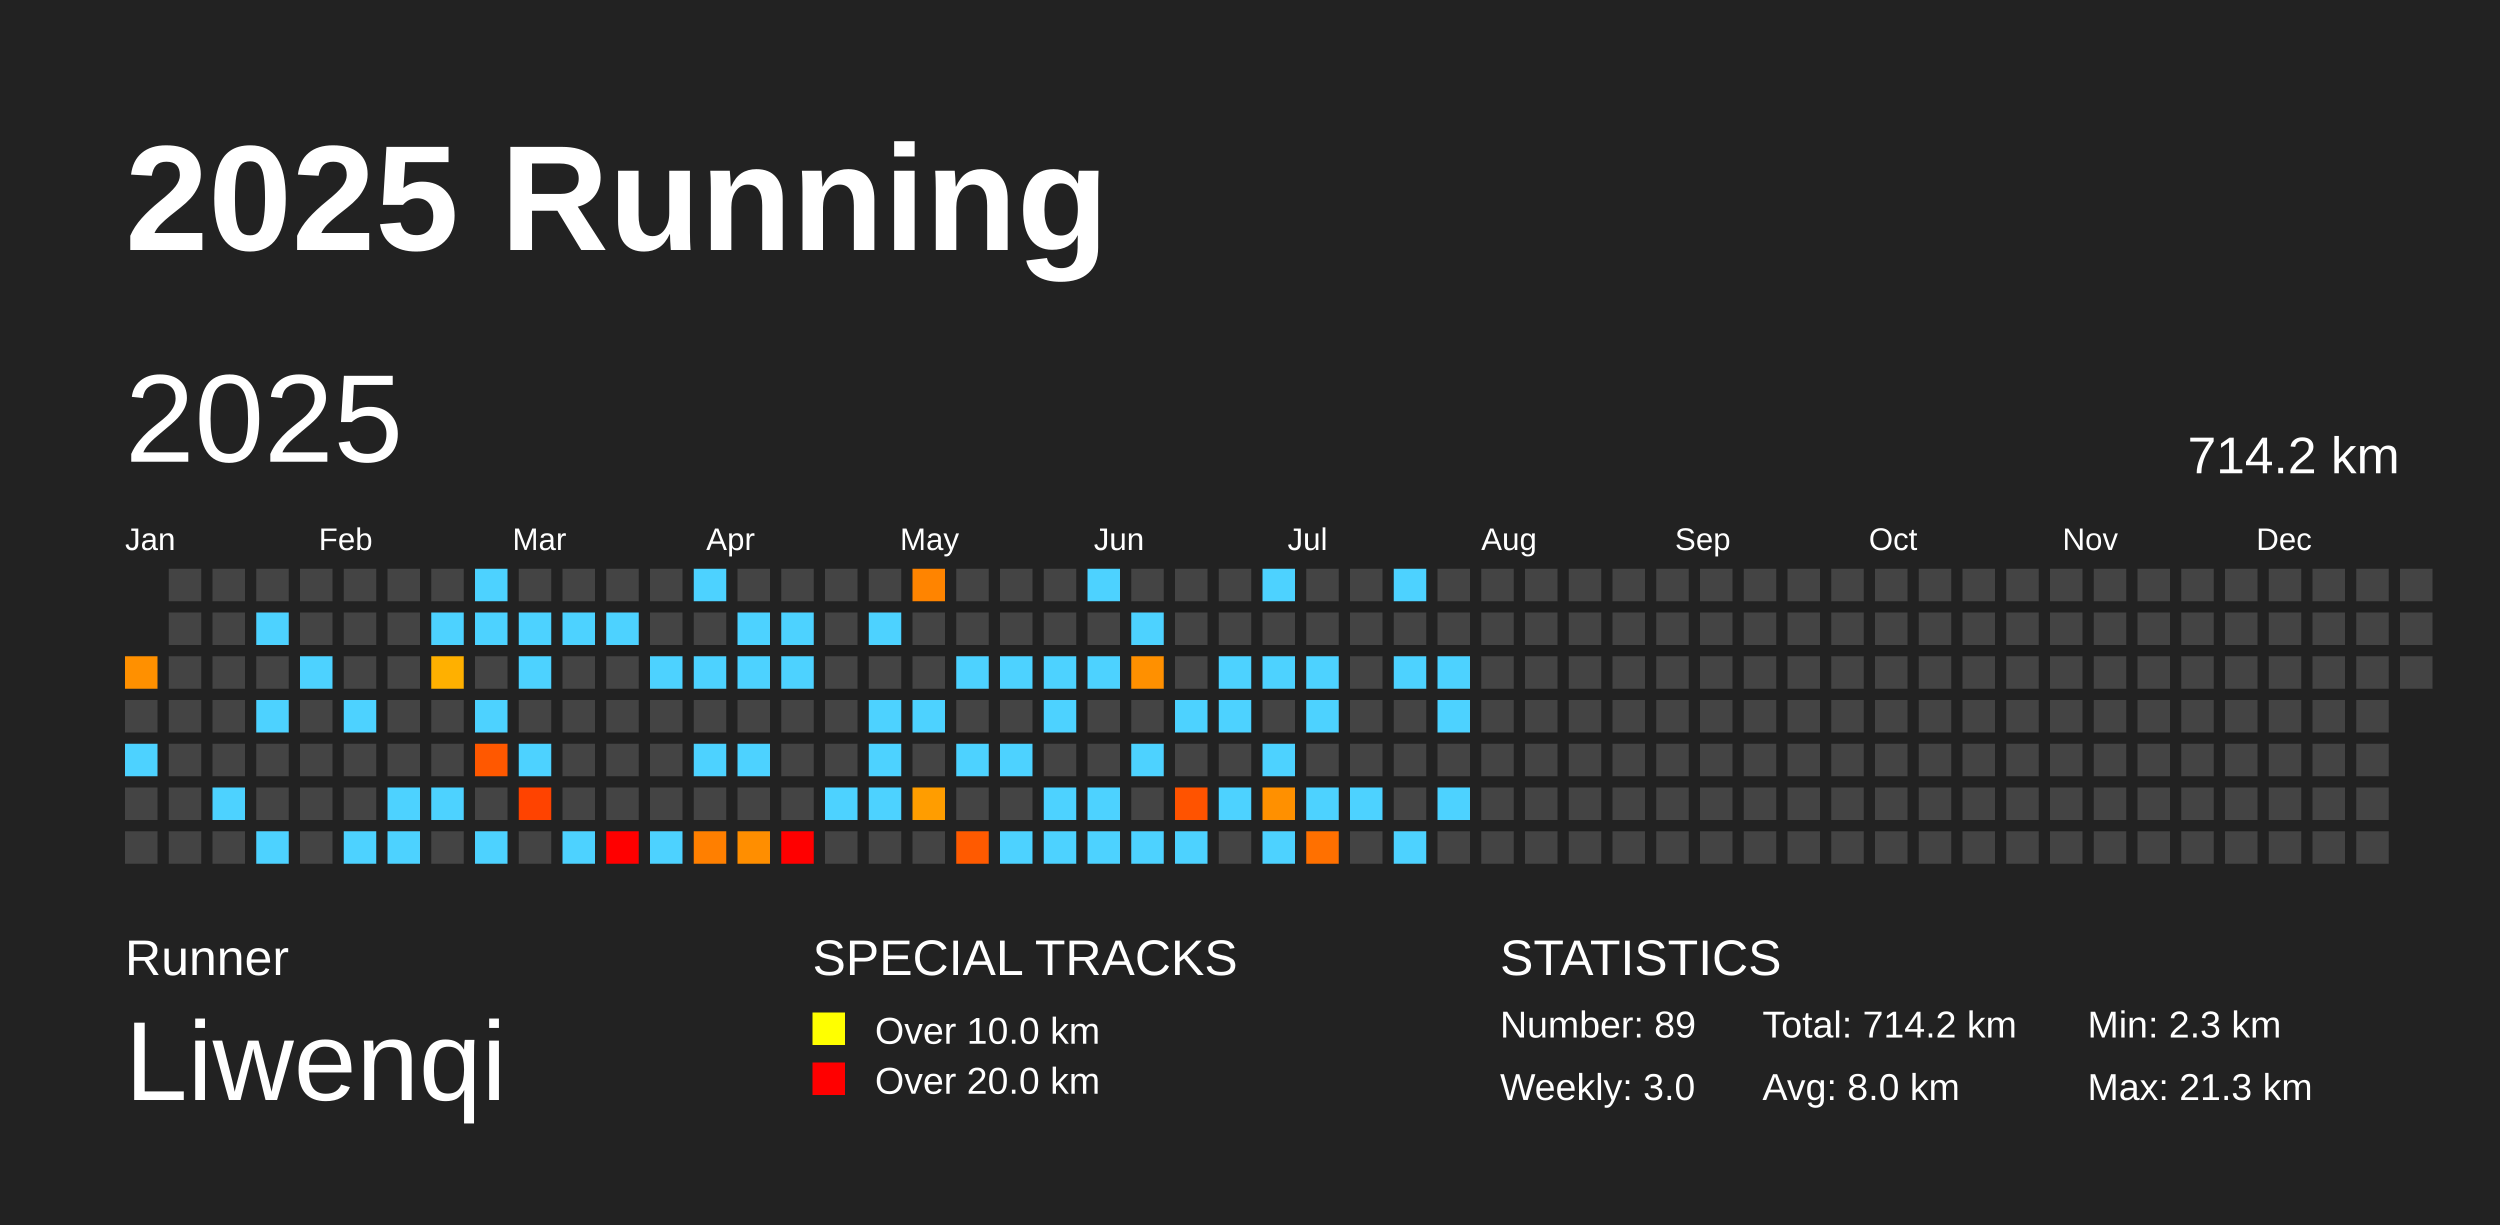
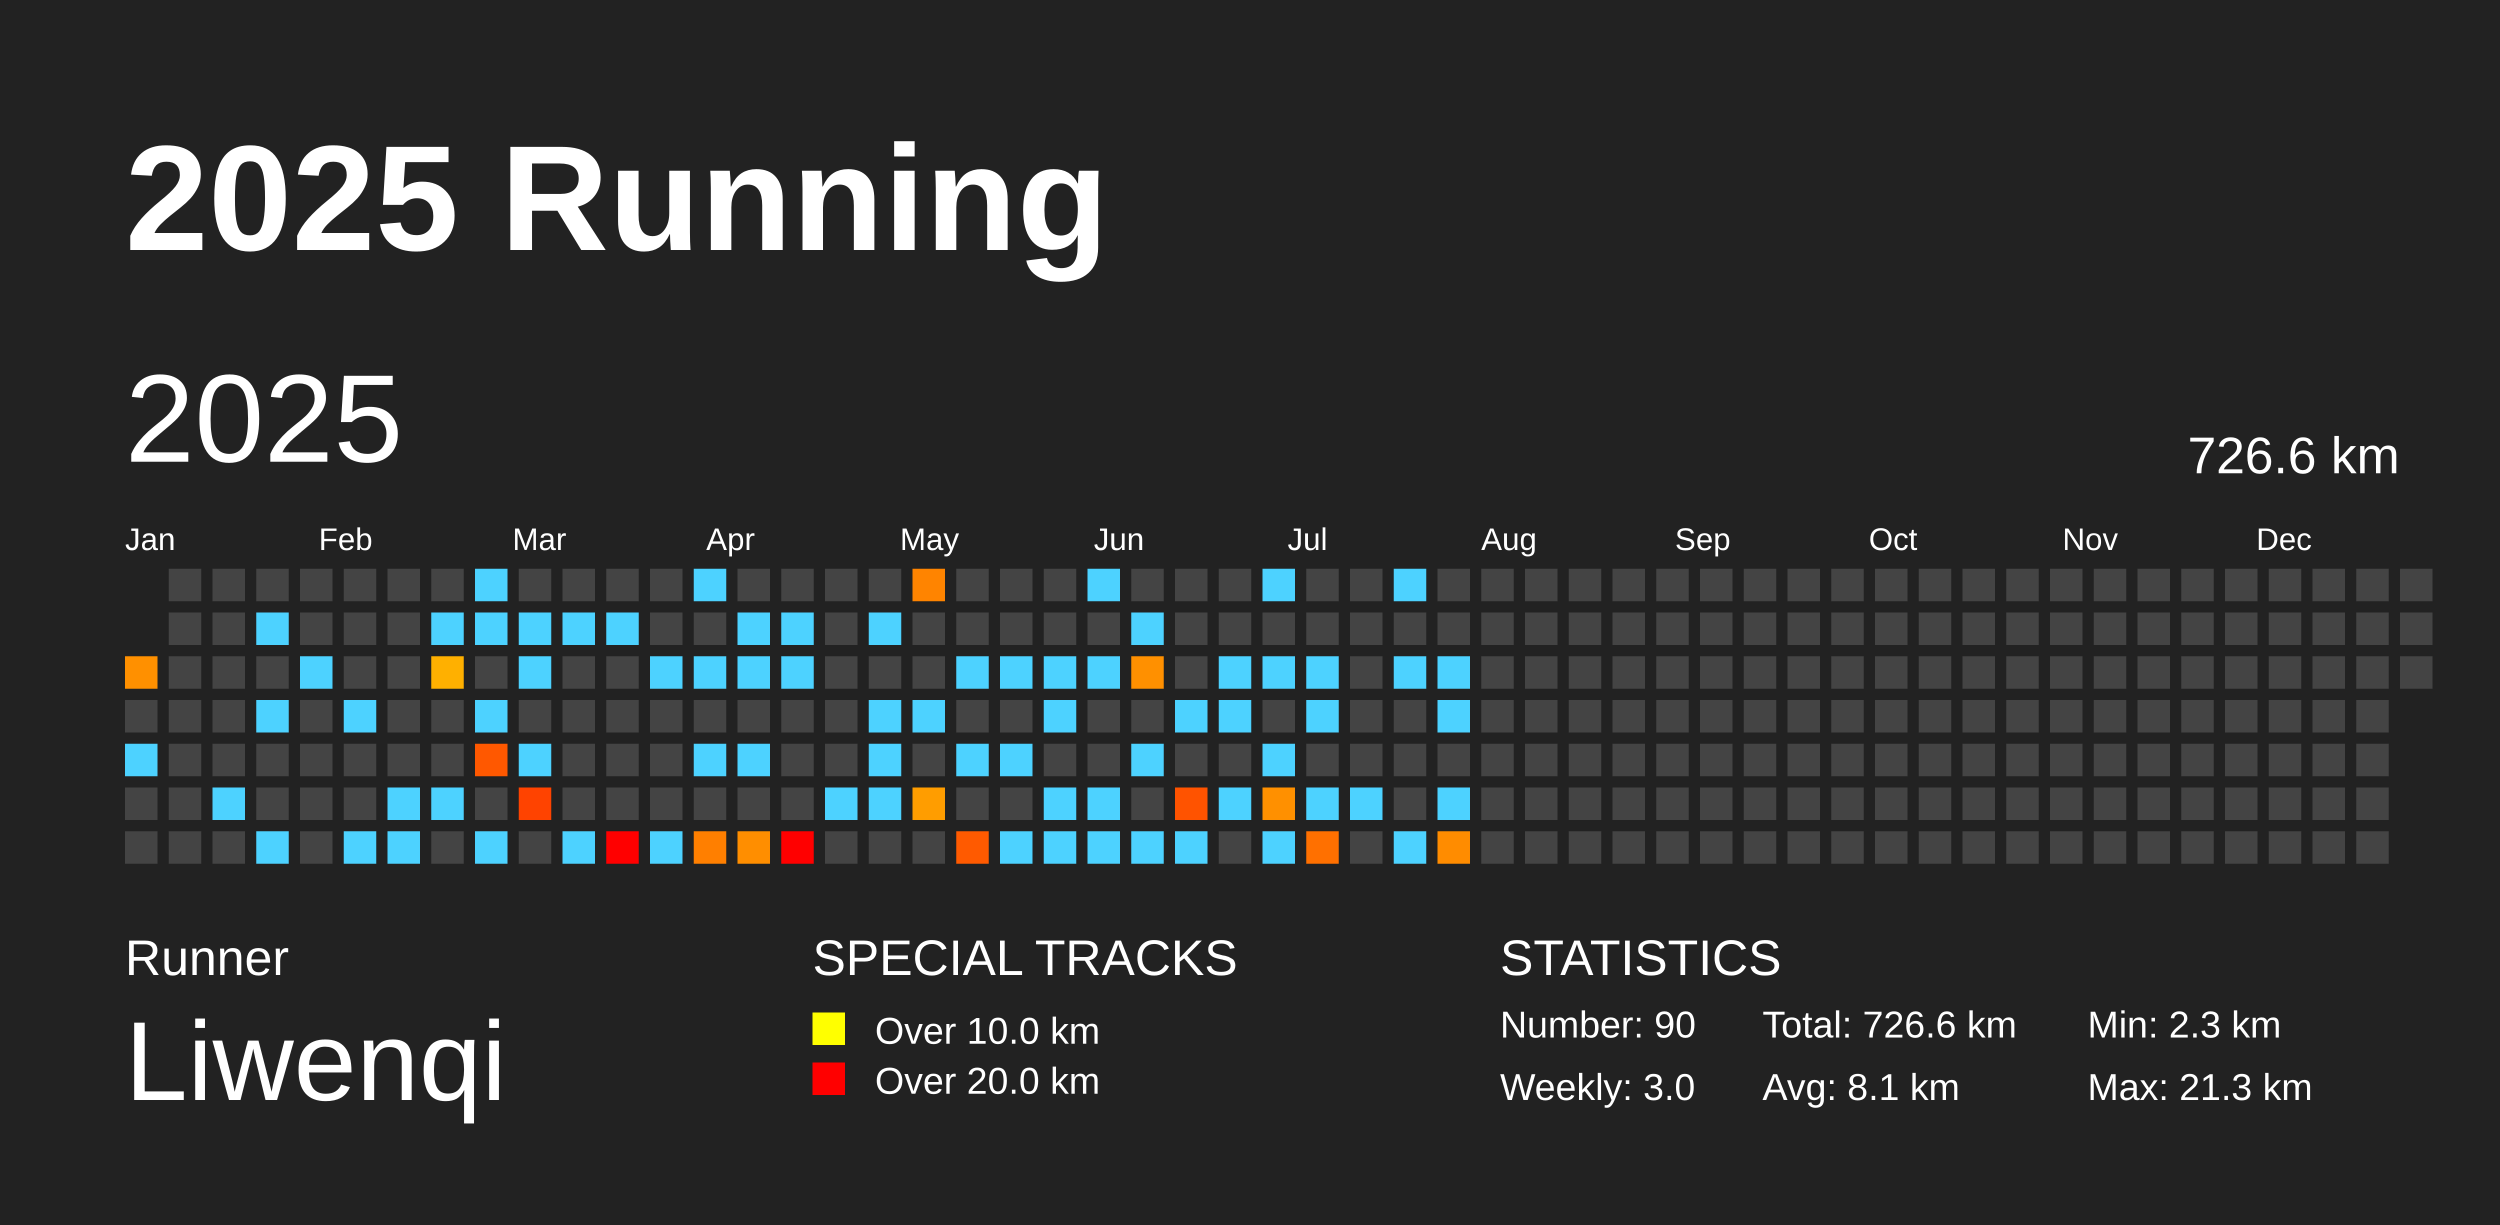
<svg xmlns="http://www.w3.org/2000/svg" baseProfile="full" height="98mm" version="1.1" viewBox="0,0,200,98" width="200mm">
  <defs />
  <rect fill="#222222" height="98" width="200" x="0" y="0" />
  <text fill="#FFFFFF" style="font-size:12px; font-family:Arial; font-weight:bold;" x="10" y="20">2025 Running</text>
  <text fill="#FFFFFF" style="font-size:4px; font-family:Arial" x="10" y="78">Runner</text>
  <text fill="#FFFFFF" style="font-size:9px; font-family:Arial" x="10" y="88">Liwenqi</text>
  <text fill="#FFFFFF" style="font-size:4px; font-family:Arial" x="65" y="78">SPECIAL TRACKS</text>
  <rect fill="yellow" height="2.6" width="2.6" x="65" y="81" />
  <text fill="#FFFFFF" style="font-size:3px; font-family:Arial" x="70" y="83.5">Over 10.0 km</text>
  <rect fill="red" height="2.6" width="2.6" x="65" y="85" />
  <text fill="#FFFFFF" style="font-size:3px; font-family:Arial" x="70" y="87.5">Over 20.0 km</text>
  <text fill="#FFFFFF" style="font-size:4px; font-family:Arial" x="120" y="78">STATISTICS</text>
-   <text fill="#FFFFFF" style="font-size:3px; font-family:Arial" x="120" y="83">Number: 89</text>
+   <text fill="#FFFFFF" style="font-size:3px; font-family:Arial" x="120" y="83">Number: 90</text>
  <text fill="#FFFFFF" style="font-size:3px; font-family:Arial" x="120" y="88">Weekly: 3.0</text>
-   <text fill="#FFFFFF" style="font-size:3px; font-family:Arial" x="141" y="83">Total: 714.2 km</text>
-   <text fill="#FFFFFF" style="font-size:3px; font-family:Arial" x="141" y="88">Avg: 8.0 km</text>
+   <text fill="#FFFFFF" style="font-size:3px; font-family:Arial" x="141" y="83">Total: 726.6 km</text>
+   <text fill="#FFFFFF" style="font-size:3px; font-family:Arial" x="141" y="88">Avg: 8.1 km</text>
  <text fill="#FFFFFF" style="font-size:3px; font-family:Arial" x="167" y="83">Min: 2.3 km</text>
  <text fill="#FFFFFF" style="font-size:3px; font-family:Arial" x="167" y="88">Max: 21.3 km</text>
  <text dominant-baseline="hanging" fill="#FFFFFF" style="font-size:10.0px; font-family:Arial;" x="10" y="30">2025</text>
-   <text dominant-baseline="hanging" fill="#FFFFFF" style="font-size:4.125px; font-family:Arial;" x="175" y="35">714.2 km</text>
+   <text dominant-baseline="hanging" fill="#FFFFFF" style="font-size:4.125px; font-family:Arial;" x="175" y="35">726.6 km</text>
  <text fill="#FFFFFF" style="font-size:2.5px; font-family:Arial" x="10.0" y="44">Jan</text>
  <text fill="#FFFFFF" style="font-size:2.5px; font-family:Arial" x="25.5" y="44">Feb</text>
  <text fill="#FFFFFF" style="font-size:2.5px; font-family:Arial" x="41.0" y="44">Mar</text>
  <text fill="#FFFFFF" style="font-size:2.5px; font-family:Arial" x="56.5" y="44">Apr</text>
  <text fill="#FFFFFF" style="font-size:2.5px; font-family:Arial" x="72.0" y="44">May</text>
  <text fill="#FFFFFF" style="font-size:2.5px; font-family:Arial" x="87.5" y="44">Jun</text>
  <text fill="#FFFFFF" style="font-size:2.5px; font-family:Arial" x="103.0" y="44">Jul</text>
  <text fill="#FFFFFF" style="font-size:2.5px; font-family:Arial" x="118.5" y="44">Aug</text>
  <text fill="#FFFFFF" style="font-size:2.5px; font-family:Arial" x="134.0" y="44">Sep</text>
  <text fill="#FFFFFF" style="font-size:2.5px; font-family:Arial" x="149.5" y="44">Oct</text>
  <text fill="#FFFFFF" style="font-size:2.5px; font-family:Arial" x="165.0" y="44">Nov</text>
  <text fill="#FFFFFF" style="font-size:2.5px; font-family:Arial" x="180.5" y="44">Dec</text>
  <rect fill="#ff9000" height="2.6" width="2.6" x="10.0" y="52.5" />
  <rect fill="#444444" height="2.6" width="2.6" x="10.0" y="56.0" />
  <rect fill="#4dd2ff" height="2.6" width="2.6" x="10.0" y="59.5" />
  <rect fill="#444444" height="2.6" width="2.6" x="10.0" y="63.0" />
  <rect fill="#444444" height="2.6" width="2.6" x="10.0" y="66.5" />
  <rect fill="#444444" height="2.6" width="2.6" x="13.5" y="45.5" />
  <rect fill="#444444" height="2.6" width="2.6" x="13.5" y="49.0" />
  <rect fill="#444444" height="2.6" width="2.6" x="13.5" y="52.5" />
  <rect fill="#444444" height="2.6" width="2.6" x="13.5" y="56.0" />
  <rect fill="#444444" height="2.6" width="2.6" x="13.5" y="59.5" />
  <rect fill="#444444" height="2.6" width="2.6" x="13.5" y="63.0" />
  <rect fill="#444444" height="2.6" width="2.6" x="13.5" y="66.5" />
  <rect fill="#444444" height="2.6" width="2.6" x="17.0" y="45.5" />
  <rect fill="#444444" height="2.6" width="2.6" x="17.0" y="49.0" />
  <rect fill="#444444" height="2.6" width="2.6" x="17.0" y="52.5" />
  <rect fill="#444444" height="2.6" width="2.6" x="17.0" y="56.0" />
  <rect fill="#444444" height="2.6" width="2.6" x="17.0" y="59.5" />
  <rect fill="#4dd2ff" height="2.6" width="2.6" x="17.0" y="63.0" />
  <rect fill="#444444" height="2.6" width="2.6" x="17.0" y="66.5" />
  <rect fill="#444444" height="2.6" width="2.6" x="20.5" y="45.5" />
  <rect fill="#4dd2ff" height="2.6" width="2.6" x="20.5" y="49.0" />
  <rect fill="#444444" height="2.6" width="2.6" x="20.5" y="52.5" />
  <rect fill="#4dd2ff" height="2.6" width="2.6" x="20.5" y="56.0" />
  <rect fill="#444444" height="2.6" width="2.6" x="20.5" y="59.5" />
  <rect fill="#444444" height="2.6" width="2.6" x="20.5" y="63.0" />
  <rect fill="#4dd2ff" height="2.6" width="2.6" x="20.5" y="66.5" />
  <rect fill="#444444" height="2.6" width="2.6" x="24.0" y="45.5" />
  <rect fill="#444444" height="2.6" width="2.6" x="24.0" y="49.0" />
  <rect fill="#4dd2ff" height="2.6" width="2.6" x="24.0" y="52.5" />
  <rect fill="#444444" height="2.6" width="2.6" x="24.0" y="56.0" />
  <rect fill="#444444" height="2.6" width="2.6" x="24.0" y="59.5" />
  <rect fill="#444444" height="2.6" width="2.6" x="24.0" y="63.0" />
  <rect fill="#444444" height="2.6" width="2.6" x="24.0" y="66.5" />
  <rect fill="#444444" height="2.6" width="2.6" x="27.5" y="45.5" />
  <rect fill="#444444" height="2.6" width="2.6" x="27.5" y="49.0" />
  <rect fill="#444444" height="2.6" width="2.6" x="27.5" y="52.5" />
  <rect fill="#4dd2ff" height="2.6" width="2.6" x="27.5" y="56.0" />
  <rect fill="#444444" height="2.6" width="2.6" x="27.5" y="59.5" />
  <rect fill="#444444" height="2.6" width="2.6" x="27.5" y="63.0" />
  <rect fill="#4dd2ff" height="2.6" width="2.6" x="27.5" y="66.5" />
  <rect fill="#444444" height="2.6" width="2.6" x="31.0" y="45.5" />
  <rect fill="#444444" height="2.6" width="2.6" x="31.0" y="49.0" />
  <rect fill="#444444" height="2.6" width="2.6" x="31.0" y="52.5" />
  <rect fill="#444444" height="2.6" width="2.6" x="31.0" y="56.0" />
  <rect fill="#444444" height="2.6" width="2.6" x="31.0" y="59.5" />
  <rect fill="#4dd2ff" height="2.6" width="2.6" x="31.0" y="63.0" />
  <rect fill="#4dd2ff" height="2.6" width="2.6" x="31.0" y="66.5" />
  <rect fill="#444444" height="2.6" width="2.6" x="34.5" y="45.5" />
  <rect fill="#4dd2ff" height="2.6" width="2.6" x="34.5" y="49.0" />
  <rect fill="#ffb000" height="2.6" width="2.6" x="34.5" y="52.5" />
  <rect fill="#444444" height="2.6" width="2.6" x="34.5" y="56.0" />
  <rect fill="#444444" height="2.6" width="2.6" x="34.5" y="59.5" />
  <rect fill="#4dd2ff" height="2.6" width="2.6" x="34.5" y="63.0" />
  <rect fill="#444444" height="2.6" width="2.6" x="34.5" y="66.5" />
  <rect fill="#4dd2ff" height="2.6" width="2.6" x="38.0" y="45.5" />
  <rect fill="#4dd2ff" height="2.6" width="2.6" x="38.0" y="49.0" />
  <rect fill="#444444" height="2.6" width="2.6" x="38.0" y="52.5" />
  <rect fill="#4dd2ff" height="2.6" width="2.6" x="38.0" y="56.0" />
  <rect fill="#ff5800" height="2.6" width="2.6" x="38.0" y="59.5" />
  <rect fill="#444444" height="2.6" width="2.6" x="38.0" y="63.0" />
  <rect fill="#4dd2ff" height="2.6" width="2.6" x="38.0" y="66.5" />
  <rect fill="#444444" height="2.6" width="2.6" x="41.5" y="45.5" />
  <rect fill="#4dd2ff" height="2.6" width="2.6" x="41.5" y="49.0" />
  <rect fill="#4dd2ff" height="2.6" width="2.6" x="41.5" y="52.5" />
  <rect fill="#444444" height="2.6" width="2.6" x="41.5" y="56.0" />
  <rect fill="#4dd2ff" height="2.6" width="2.6" x="41.5" y="59.5" />
  <rect fill="#ff4300" height="2.6" width="2.6" x="41.5" y="63.0" />
  <rect fill="#444444" height="2.6" width="2.6" x="41.5" y="66.5" />
  <rect fill="#444444" height="2.6" width="2.6" x="45.0" y="45.5" />
  <rect fill="#4dd2ff" height="2.6" width="2.6" x="45.0" y="49.0" />
  <rect fill="#444444" height="2.6" width="2.6" x="45.0" y="52.5" />
  <rect fill="#444444" height="2.6" width="2.6" x="45.0" y="56.0" />
  <rect fill="#444444" height="2.6" width="2.6" x="45.0" y="59.5" />
  <rect fill="#444444" height="2.6" width="2.6" x="45.0" y="63.0" />
  <rect fill="#4dd2ff" height="2.6" width="2.6" x="45.0" y="66.5" />
  <rect fill="#444444" height="2.6" width="2.6" x="48.5" y="45.5" />
  <rect fill="#4dd2ff" height="2.6" width="2.6" x="48.5" y="49.0" />
  <rect fill="#444444" height="2.6" width="2.6" x="48.5" y="52.5" />
  <rect fill="#444444" height="2.6" width="2.6" x="48.5" y="56.0" />
  <rect fill="#444444" height="2.6" width="2.6" x="48.5" y="59.5" />
  <rect fill="#444444" height="2.6" width="2.6" x="48.5" y="63.0" />
  <rect fill="red" height="2.6" width="2.6" x="48.5" y="66.5" />
  <rect fill="#444444" height="2.6" width="2.6" x="52.0" y="45.5" />
  <rect fill="#444444" height="2.6" width="2.6" x="52.0" y="49.0" />
  <rect fill="#4dd2ff" height="2.6" width="2.6" x="52.0" y="52.5" />
  <rect fill="#444444" height="2.6" width="2.6" x="52.0" y="56.0" />
  <rect fill="#444444" height="2.6" width="2.6" x="52.0" y="59.5" />
  <rect fill="#444444" height="2.6" width="2.6" x="52.0" y="63.0" />
  <rect fill="#4dd2ff" height="2.6" width="2.6" x="52.0" y="66.5" />
  <rect fill="#4dd2ff" height="2.6" width="2.6" x="55.5" y="45.5" />
  <rect fill="#444444" height="2.6" width="2.6" x="55.5" y="49.0" />
  <rect fill="#4dd2ff" height="2.6" width="2.6" x="55.5" y="52.5" />
  <rect fill="#444444" height="2.6" width="2.6" x="55.5" y="56.0" />
  <rect fill="#4dd2ff" height="2.6" width="2.6" x="55.5" y="59.5" />
  <rect fill="#444444" height="2.6" width="2.6" x="55.5" y="63.0" />
  <rect fill="#ff7f00" height="2.6" width="2.6" x="55.5" y="66.5" />
  <rect fill="#444444" height="2.6" width="2.6" x="59.0" y="45.5" />
  <rect fill="#4dd2ff" height="2.6" width="2.6" x="59.0" y="49.0" />
  <rect fill="#4dd2ff" height="2.6" width="2.6" x="59.0" y="52.5" />
  <rect fill="#444444" height="2.6" width="2.6" x="59.0" y="56.0" />
  <rect fill="#4dd2ff" height="2.6" width="2.6" x="59.0" y="59.5" />
  <rect fill="#444444" height="2.6" width="2.6" x="59.0" y="63.0" />
  <rect fill="#ff8e00" height="2.6" width="2.6" x="59.0" y="66.5" />
  <rect fill="#444444" height="2.6" width="2.6" x="62.5" y="45.5" />
  <rect fill="#4dd2ff" height="2.6" width="2.6" x="62.5" y="49.0" />
  <rect fill="#4dd2ff" height="2.6" width="2.6" x="62.5" y="52.5" />
  <rect fill="#444444" height="2.6" width="2.6" x="62.5" y="56.0" />
  <rect fill="#444444" height="2.6" width="2.6" x="62.5" y="59.5" />
  <rect fill="#444444" height="2.6" width="2.6" x="62.5" y="63.0" />
  <rect fill="red" height="2.6" width="2.6" x="62.5" y="66.5" />
  <rect fill="#444444" height="2.6" width="2.6" x="66.0" y="45.5" />
  <rect fill="#444444" height="2.6" width="2.6" x="66.0" y="49.0" />
  <rect fill="#444444" height="2.6" width="2.6" x="66.0" y="52.5" />
  <rect fill="#444444" height="2.6" width="2.6" x="66.0" y="56.0" />
  <rect fill="#444444" height="2.6" width="2.6" x="66.0" y="59.5" />
  <rect fill="#4dd2ff" height="2.6" width="2.6" x="66.0" y="63.0" />
  <rect fill="#444444" height="2.6" width="2.6" x="66.0" y="66.5" />
  <rect fill="#444444" height="2.6" width="2.6" x="69.5" y="45.5" />
  <rect fill="#4dd2ff" height="2.6" width="2.6" x="69.5" y="49.0" />
  <rect fill="#444444" height="2.6" width="2.6" x="69.5" y="52.5" />
  <rect fill="#4dd2ff" height="2.6" width="2.6" x="69.5" y="56.0" />
  <rect fill="#4dd2ff" height="2.6" width="2.6" x="69.5" y="59.5" />
  <rect fill="#4dd2ff" height="2.6" width="2.6" x="69.5" y="63.0" />
  <rect fill="#444444" height="2.6" width="2.6" x="69.5" y="66.5" />
  <rect fill="#ff8400" height="2.6" width="2.6" x="73.0" y="45.5" />
  <rect fill="#444444" height="2.6" width="2.6" x="73.0" y="49.0" />
  <rect fill="#444444" height="2.6" width="2.6" x="73.0" y="52.5" />
  <rect fill="#4dd2ff" height="2.6" width="2.6" x="73.0" y="56.0" />
  <rect fill="#444444" height="2.6" width="2.6" x="73.0" y="59.5" />
  <rect fill="#ff9d00" height="2.6" width="2.6" x="73.0" y="63.0" />
  <rect fill="#444444" height="2.6" width="2.6" x="73.0" y="66.5" />
  <rect fill="#444444" height="2.6" width="2.6" x="76.5" y="45.5" />
  <rect fill="#444444" height="2.6" width="2.6" x="76.5" y="49.0" />
  <rect fill="#4dd2ff" height="2.6" width="2.6" x="76.5" y="52.5" />
  <rect fill="#444444" height="2.6" width="2.6" x="76.5" y="56.0" />
  <rect fill="#4dd2ff" height="2.6" width="2.6" x="76.5" y="59.5" />
  <rect fill="#444444" height="2.6" width="2.6" x="76.5" y="63.0" />
  <rect fill="#ff5a00" height="2.6" width="2.6" x="76.5" y="66.5" />
  <rect fill="#444444" height="2.6" width="2.6" x="80.0" y="45.5" />
  <rect fill="#444444" height="2.6" width="2.6" x="80.0" y="49.0" />
  <rect fill="#4dd2ff" height="2.6" width="2.6" x="80.0" y="52.5" />
  <rect fill="#444444" height="2.6" width="2.6" x="80.0" y="56.0" />
  <rect fill="#4dd2ff" height="2.6" width="2.6" x="80.0" y="59.5" />
  <rect fill="#444444" height="2.6" width="2.6" x="80.0" y="63.0" />
  <rect fill="#4dd2ff" height="2.6" width="2.6" x="80.0" y="66.5" />
  <rect fill="#444444" height="2.6" width="2.6" x="83.5" y="45.5" />
  <rect fill="#444444" height="2.6" width="2.6" x="83.5" y="49.0" />
  <rect fill="#4dd2ff" height="2.6" width="2.6" x="83.5" y="52.5" />
  <rect fill="#4dd2ff" height="2.6" width="2.6" x="83.5" y="56.0" />
  <rect fill="#444444" height="2.6" width="2.6" x="83.5" y="59.5" />
  <rect fill="#4dd2ff" height="2.6" width="2.6" x="83.5" y="63.0" />
  <rect fill="#4dd2ff" height="2.6" width="2.6" x="83.5" y="66.5" />
  <rect fill="#4dd2ff" height="2.6" width="2.6" x="87.0" y="45.5" />
  <rect fill="#444444" height="2.6" width="2.6" x="87.0" y="49.0" />
  <rect fill="#4dd2ff" height="2.6" width="2.6" x="87.0" y="52.5" />
  <rect fill="#444444" height="2.6" width="2.6" x="87.0" y="56.0" />
  <rect fill="#444444" height="2.6" width="2.6" x="87.0" y="59.5" />
  <rect fill="#4dd2ff" height="2.6" width="2.6" x="87.0" y="63.0" />
  <rect fill="#4dd2ff" height="2.6" width="2.6" x="87.0" y="66.5" />
  <rect fill="#444444" height="2.6" width="2.6" x="90.5" y="45.5" />
  <rect fill="#4dd2ff" height="2.6" width="2.6" x="90.5" y="49.0" />
  <rect fill="#ff9000" height="2.6" width="2.6" x="90.5" y="52.5" />
  <rect fill="#444444" height="2.6" width="2.6" x="90.5" y="56.0" />
  <rect fill="#4dd2ff" height="2.6" width="2.6" x="90.5" y="59.5" />
  <rect fill="#444444" height="2.6" width="2.6" x="90.5" y="63.0" />
  <rect fill="#4dd2ff" height="2.6" width="2.6" x="90.5" y="66.5" />
  <rect fill="#444444" height="2.6" width="2.6" x="94.0" y="45.5" />
  <rect fill="#444444" height="2.6" width="2.6" x="94.0" y="49.0" />
  <rect fill="#444444" height="2.6" width="2.6" x="94.0" y="52.5" />
  <rect fill="#4dd2ff" height="2.6" width="2.6" x="94.0" y="56.0" />
  <rect fill="#444444" height="2.6" width="2.6" x="94.0" y="59.5" />
  <rect fill="#ff5300" height="2.6" width="2.6" x="94.0" y="63.0" />
  <rect fill="#4dd2ff" height="2.6" width="2.6" x="94.0" y="66.5" />
  <rect fill="#444444" height="2.6" width="2.6" x="97.5" y="45.5" />
  <rect fill="#444444" height="2.6" width="2.6" x="97.5" y="49.0" />
  <rect fill="#4dd2ff" height="2.6" width="2.6" x="97.5" y="52.5" />
  <rect fill="#4dd2ff" height="2.6" width="2.6" x="97.5" y="56.0" />
  <rect fill="#444444" height="2.6" width="2.6" x="97.5" y="59.5" />
  <rect fill="#4dd2ff" height="2.6" width="2.6" x="97.5" y="63.0" />
  <rect fill="#444444" height="2.6" width="2.6" x="97.5" y="66.5" />
  <rect fill="#4dd2ff" height="2.6" width="2.6" x="101.0" y="45.5" />
  <rect fill="#444444" height="2.6" width="2.6" x="101.0" y="49.0" />
  <rect fill="#4dd2ff" height="2.6" width="2.6" x="101.0" y="52.5" />
  <rect fill="#444444" height="2.6" width="2.6" x="101.0" y="56.0" />
  <rect fill="#4dd2ff" height="2.6" width="2.6" x="101.0" y="59.5" />
  <rect fill="#ff9000" height="2.6" width="2.6" x="101.0" y="63.0" />
  <rect fill="#4dd2ff" height="2.6" width="2.6" x="101.0" y="66.5" />
  <rect fill="#444444" height="2.6" width="2.6" x="104.5" y="45.5" />
  <rect fill="#444444" height="2.6" width="2.6" x="104.5" y="49.0" />
  <rect fill="#4dd2ff" height="2.6" width="2.6" x="104.5" y="52.5" />
  <rect fill="#4dd2ff" height="2.6" width="2.6" x="104.5" y="56.0" />
  <rect fill="#444444" height="2.6" width="2.6" x="104.5" y="59.5" />
  <rect fill="#4dd2ff" height="2.6" width="2.6" x="104.5" y="63.0" />
  <rect fill="#ff7000" height="2.6" width="2.6" x="104.5" y="66.5" />
  <rect fill="#444444" height="2.6" width="2.6" x="108.0" y="45.5" />
  <rect fill="#444444" height="2.6" width="2.6" x="108.0" y="49.0" />
  <rect fill="#444444" height="2.6" width="2.6" x="108.0" y="52.5" />
  <rect fill="#444444" height="2.6" width="2.6" x="108.0" y="56.0" />
  <rect fill="#444444" height="2.6" width="2.6" x="108.0" y="59.5" />
  <rect fill="#4dd2ff" height="2.6" width="2.6" x="108.0" y="63.0" />
  <rect fill="#444444" height="2.6" width="2.6" x="108.0" y="66.5" />
  <rect fill="#4dd2ff" height="2.6" width="2.6" x="111.5" y="45.5" />
  <rect fill="#444444" height="2.6" width="2.6" x="111.5" y="49.0" />
  <rect fill="#4dd2ff" height="2.6" width="2.6" x="111.5" y="52.5" />
  <rect fill="#444444" height="2.6" width="2.6" x="111.5" y="56.0" />
  <rect fill="#444444" height="2.6" width="2.6" x="111.5" y="59.5" />
  <rect fill="#444444" height="2.6" width="2.6" x="111.5" y="63.0" />
  <rect fill="#4dd2ff" height="2.6" width="2.6" x="111.5" y="66.5" />
  <rect fill="#444444" height="2.6" width="2.6" x="115.0" y="45.5" />
  <rect fill="#444444" height="2.6" width="2.6" x="115.0" y="49.0" />
  <rect fill="#4dd2ff" height="2.6" width="2.6" x="115.0" y="52.5" />
  <rect fill="#4dd2ff" height="2.6" width="2.6" x="115.0" y="56.0" />
  <rect fill="#444444" height="2.6" width="2.6" x="115.0" y="59.5" />
  <rect fill="#4dd2ff" height="2.6" width="2.6" x="115.0" y="63.0" />
-   <rect fill="#444444" height="2.6" width="2.6" x="115.0" y="66.5" />
+   <rect fill="#ff8c00" height="2.6" width="2.6" x="115.0" y="66.5" />
  <rect fill="#444444" height="2.6" width="2.6" x="118.5" y="45.5" />
  <rect fill="#444444" height="2.6" width="2.6" x="118.5" y="49.0" />
  <rect fill="#444444" height="2.6" width="2.6" x="118.5" y="52.5" />
  <rect fill="#444444" height="2.6" width="2.6" x="118.5" y="56.0" />
  <rect fill="#444444" height="2.6" width="2.6" x="118.5" y="59.5" />
  <rect fill="#444444" height="2.6" width="2.6" x="118.5" y="63.0" />
  <rect fill="#444444" height="2.6" width="2.6" x="118.5" y="66.5" />
  <rect fill="#444444" height="2.6" width="2.6" x="122.0" y="45.5" />
  <rect fill="#444444" height="2.6" width="2.6" x="122.0" y="49.0" />
  <rect fill="#444444" height="2.6" width="2.6" x="122.0" y="52.5" />
  <rect fill="#444444" height="2.6" width="2.6" x="122.0" y="56.0" />
  <rect fill="#444444" height="2.6" width="2.6" x="122.0" y="59.5" />
  <rect fill="#444444" height="2.6" width="2.6" x="122.0" y="63.0" />
  <rect fill="#444444" height="2.6" width="2.6" x="122.0" y="66.5" />
  <rect fill="#444444" height="2.6" width="2.6" x="125.5" y="45.5" />
  <rect fill="#444444" height="2.6" width="2.6" x="125.5" y="49.0" />
  <rect fill="#444444" height="2.6" width="2.6" x="125.5" y="52.5" />
  <rect fill="#444444" height="2.6" width="2.6" x="125.5" y="56.0" />
  <rect fill="#444444" height="2.6" width="2.6" x="125.5" y="59.5" />
  <rect fill="#444444" height="2.6" width="2.6" x="125.5" y="63.0" />
  <rect fill="#444444" height="2.6" width="2.6" x="125.5" y="66.5" />
  <rect fill="#444444" height="2.6" width="2.6" x="129.0" y="45.5" />
  <rect fill="#444444" height="2.6" width="2.6" x="129.0" y="49.0" />
  <rect fill="#444444" height="2.6" width="2.6" x="129.0" y="52.5" />
  <rect fill="#444444" height="2.6" width="2.6" x="129.0" y="56.0" />
  <rect fill="#444444" height="2.6" width="2.6" x="129.0" y="59.5" />
  <rect fill="#444444" height="2.6" width="2.6" x="129.0" y="63.0" />
  <rect fill="#444444" height="2.6" width="2.6" x="129.0" y="66.5" />
  <rect fill="#444444" height="2.6" width="2.6" x="132.5" y="45.5" />
  <rect fill="#444444" height="2.6" width="2.6" x="132.5" y="49.0" />
  <rect fill="#444444" height="2.6" width="2.6" x="132.5" y="52.5" />
  <rect fill="#444444" height="2.6" width="2.6" x="132.5" y="56.0" />
  <rect fill="#444444" height="2.6" width="2.6" x="132.5" y="59.5" />
  <rect fill="#444444" height="2.6" width="2.6" x="132.5" y="63.0" />
  <rect fill="#444444" height="2.6" width="2.6" x="132.5" y="66.5" />
  <rect fill="#444444" height="2.6" width="2.6" x="136.0" y="45.5" />
  <rect fill="#444444" height="2.6" width="2.6" x="136.0" y="49.0" />
  <rect fill="#444444" height="2.6" width="2.6" x="136.0" y="52.5" />
  <rect fill="#444444" height="2.6" width="2.6" x="136.0" y="56.0" />
  <rect fill="#444444" height="2.6" width="2.6" x="136.0" y="59.5" />
  <rect fill="#444444" height="2.6" width="2.6" x="136.0" y="63.0" />
  <rect fill="#444444" height="2.6" width="2.6" x="136.0" y="66.5" />
  <rect fill="#444444" height="2.6" width="2.6" x="139.5" y="45.5" />
  <rect fill="#444444" height="2.6" width="2.6" x="139.5" y="49.0" />
  <rect fill="#444444" height="2.6" width="2.6" x="139.5" y="52.5" />
  <rect fill="#444444" height="2.6" width="2.6" x="139.5" y="56.0" />
  <rect fill="#444444" height="2.6" width="2.6" x="139.5" y="59.5" />
  <rect fill="#444444" height="2.6" width="2.6" x="139.5" y="63.0" />
  <rect fill="#444444" height="2.6" width="2.6" x="139.5" y="66.5" />
  <rect fill="#444444" height="2.6" width="2.6" x="143.0" y="45.5" />
  <rect fill="#444444" height="2.6" width="2.6" x="143.0" y="49.0" />
  <rect fill="#444444" height="2.6" width="2.6" x="143.0" y="52.5" />
  <rect fill="#444444" height="2.6" width="2.6" x="143.0" y="56.0" />
  <rect fill="#444444" height="2.6" width="2.6" x="143.0" y="59.5" />
  <rect fill="#444444" height="2.6" width="2.6" x="143.0" y="63.0" />
  <rect fill="#444444" height="2.6" width="2.6" x="143.0" y="66.5" />
  <rect fill="#444444" height="2.6" width="2.6" x="146.5" y="45.5" />
  <rect fill="#444444" height="2.6" width="2.6" x="146.5" y="49.0" />
  <rect fill="#444444" height="2.6" width="2.6" x="146.5" y="52.5" />
  <rect fill="#444444" height="2.6" width="2.6" x="146.5" y="56.0" />
  <rect fill="#444444" height="2.6" width="2.6" x="146.5" y="59.5" />
  <rect fill="#444444" height="2.6" width="2.6" x="146.5" y="63.0" />
  <rect fill="#444444" height="2.6" width="2.6" x="146.5" y="66.5" />
  <rect fill="#444444" height="2.6" width="2.6" x="150.0" y="45.5" />
  <rect fill="#444444" height="2.6" width="2.6" x="150.0" y="49.0" />
  <rect fill="#444444" height="2.6" width="2.6" x="150.0" y="52.5" />
  <rect fill="#444444" height="2.6" width="2.6" x="150.0" y="56.0" />
  <rect fill="#444444" height="2.6" width="2.6" x="150.0" y="59.5" />
  <rect fill="#444444" height="2.6" width="2.6" x="150.0" y="63.0" />
  <rect fill="#444444" height="2.6" width="2.6" x="150.0" y="66.5" />
  <rect fill="#444444" height="2.6" width="2.6" x="153.5" y="45.5" />
  <rect fill="#444444" height="2.6" width="2.6" x="153.5" y="49.0" />
  <rect fill="#444444" height="2.6" width="2.6" x="153.5" y="52.5" />
  <rect fill="#444444" height="2.6" width="2.6" x="153.5" y="56.0" />
  <rect fill="#444444" height="2.6" width="2.6" x="153.5" y="59.5" />
  <rect fill="#444444" height="2.6" width="2.6" x="153.5" y="63.0" />
  <rect fill="#444444" height="2.6" width="2.6" x="153.5" y="66.5" />
  <rect fill="#444444" height="2.6" width="2.6" x="157.0" y="45.5" />
  <rect fill="#444444" height="2.6" width="2.6" x="157.0" y="49.0" />
  <rect fill="#444444" height="2.6" width="2.6" x="157.0" y="52.5" />
  <rect fill="#444444" height="2.6" width="2.6" x="157.0" y="56.0" />
  <rect fill="#444444" height="2.6" width="2.6" x="157.0" y="59.5" />
  <rect fill="#444444" height="2.6" width="2.6" x="157.0" y="63.0" />
  <rect fill="#444444" height="2.6" width="2.6" x="157.0" y="66.5" />
  <rect fill="#444444" height="2.6" width="2.6" x="160.5" y="45.5" />
  <rect fill="#444444" height="2.6" width="2.6" x="160.5" y="49.0" />
  <rect fill="#444444" height="2.6" width="2.6" x="160.5" y="52.5" />
  <rect fill="#444444" height="2.6" width="2.6" x="160.5" y="56.0" />
  <rect fill="#444444" height="2.6" width="2.6" x="160.5" y="59.5" />
  <rect fill="#444444" height="2.6" width="2.6" x="160.5" y="63.0" />
  <rect fill="#444444" height="2.6" width="2.6" x="160.5" y="66.5" />
  <rect fill="#444444" height="2.6" width="2.6" x="164.0" y="45.5" />
  <rect fill="#444444" height="2.6" width="2.6" x="164.0" y="49.0" />
  <rect fill="#444444" height="2.6" width="2.6" x="164.0" y="52.5" />
  <rect fill="#444444" height="2.6" width="2.6" x="164.0" y="56.0" />
  <rect fill="#444444" height="2.6" width="2.6" x="164.0" y="59.5" />
  <rect fill="#444444" height="2.6" width="2.6" x="164.0" y="63.0" />
  <rect fill="#444444" height="2.6" width="2.6" x="164.0" y="66.5" />
  <rect fill="#444444" height="2.6" width="2.6" x="167.5" y="45.5" />
  <rect fill="#444444" height="2.6" width="2.6" x="167.5" y="49.0" />
  <rect fill="#444444" height="2.6" width="2.6" x="167.5" y="52.5" />
  <rect fill="#444444" height="2.6" width="2.6" x="167.5" y="56.0" />
  <rect fill="#444444" height="2.6" width="2.6" x="167.5" y="59.5" />
  <rect fill="#444444" height="2.6" width="2.6" x="167.5" y="63.0" />
  <rect fill="#444444" height="2.6" width="2.6" x="167.5" y="66.5" />
  <rect fill="#444444" height="2.6" width="2.6" x="171.0" y="45.5" />
  <rect fill="#444444" height="2.6" width="2.6" x="171.0" y="49.0" />
  <rect fill="#444444" height="2.6" width="2.6" x="171.0" y="52.5" />
  <rect fill="#444444" height="2.6" width="2.6" x="171.0" y="56.0" />
  <rect fill="#444444" height="2.6" width="2.6" x="171.0" y="59.5" />
  <rect fill="#444444" height="2.6" width="2.6" x="171.0" y="63.0" />
  <rect fill="#444444" height="2.6" width="2.6" x="171.0" y="66.5" />
  <rect fill="#444444" height="2.6" width="2.6" x="174.5" y="45.5" />
  <rect fill="#444444" height="2.6" width="2.6" x="174.5" y="49.0" />
  <rect fill="#444444" height="2.6" width="2.6" x="174.5" y="52.5" />
  <rect fill="#444444" height="2.6" width="2.6" x="174.5" y="56.0" />
  <rect fill="#444444" height="2.6" width="2.6" x="174.5" y="59.5" />
  <rect fill="#444444" height="2.6" width="2.6" x="174.5" y="63.0" />
  <rect fill="#444444" height="2.6" width="2.6" x="174.5" y="66.5" />
  <rect fill="#444444" height="2.6" width="2.6" x="178.0" y="45.5" />
  <rect fill="#444444" height="2.6" width="2.6" x="178.0" y="49.0" />
  <rect fill="#444444" height="2.6" width="2.6" x="178.0" y="52.5" />
  <rect fill="#444444" height="2.6" width="2.6" x="178.0" y="56.0" />
  <rect fill="#444444" height="2.6" width="2.6" x="178.0" y="59.5" />
  <rect fill="#444444" height="2.6" width="2.6" x="178.0" y="63.0" />
  <rect fill="#444444" height="2.6" width="2.6" x="178.0" y="66.5" />
  <rect fill="#444444" height="2.6" width="2.6" x="181.5" y="45.5" />
  <rect fill="#444444" height="2.6" width="2.6" x="181.5" y="49.0" />
  <rect fill="#444444" height="2.6" width="2.6" x="181.5" y="52.5" />
  <rect fill="#444444" height="2.6" width="2.6" x="181.5" y="56.0" />
  <rect fill="#444444" height="2.6" width="2.6" x="181.5" y="59.5" />
  <rect fill="#444444" height="2.6" width="2.6" x="181.5" y="63.0" />
  <rect fill="#444444" height="2.6" width="2.6" x="181.5" y="66.5" />
  <rect fill="#444444" height="2.6" width="2.6" x="185.0" y="45.5" />
  <rect fill="#444444" height="2.6" width="2.6" x="185.0" y="49.0" />
  <rect fill="#444444" height="2.6" width="2.6" x="185.0" y="52.5" />
  <rect fill="#444444" height="2.6" width="2.6" x="185.0" y="56.0" />
  <rect fill="#444444" height="2.6" width="2.6" x="185.0" y="59.5" />
  <rect fill="#444444" height="2.6" width="2.6" x="185.0" y="63.0" />
  <rect fill="#444444" height="2.6" width="2.6" x="185.0" y="66.5" />
  <rect fill="#444444" height="2.6" width="2.6" x="188.5" y="45.5" />
  <rect fill="#444444" height="2.6" width="2.6" x="188.5" y="49.0" />
  <rect fill="#444444" height="2.6" width="2.6" x="188.5" y="52.5" />
  <rect fill="#444444" height="2.6" width="2.6" x="188.5" y="56.0" />
  <rect fill="#444444" height="2.6" width="2.6" x="188.5" y="59.5" />
  <rect fill="#444444" height="2.6" width="2.6" x="188.5" y="63.0" />
  <rect fill="#444444" height="2.6" width="2.6" x="188.5" y="66.5" />
  <rect fill="#444444" height="2.6" width="2.6" x="192.0" y="45.5" />
  <rect fill="#444444" height="2.6" width="2.6" x="192.0" y="49.0" />
  <rect fill="#444444" height="2.6" width="2.6" x="192.0" y="52.5" />
</svg>
